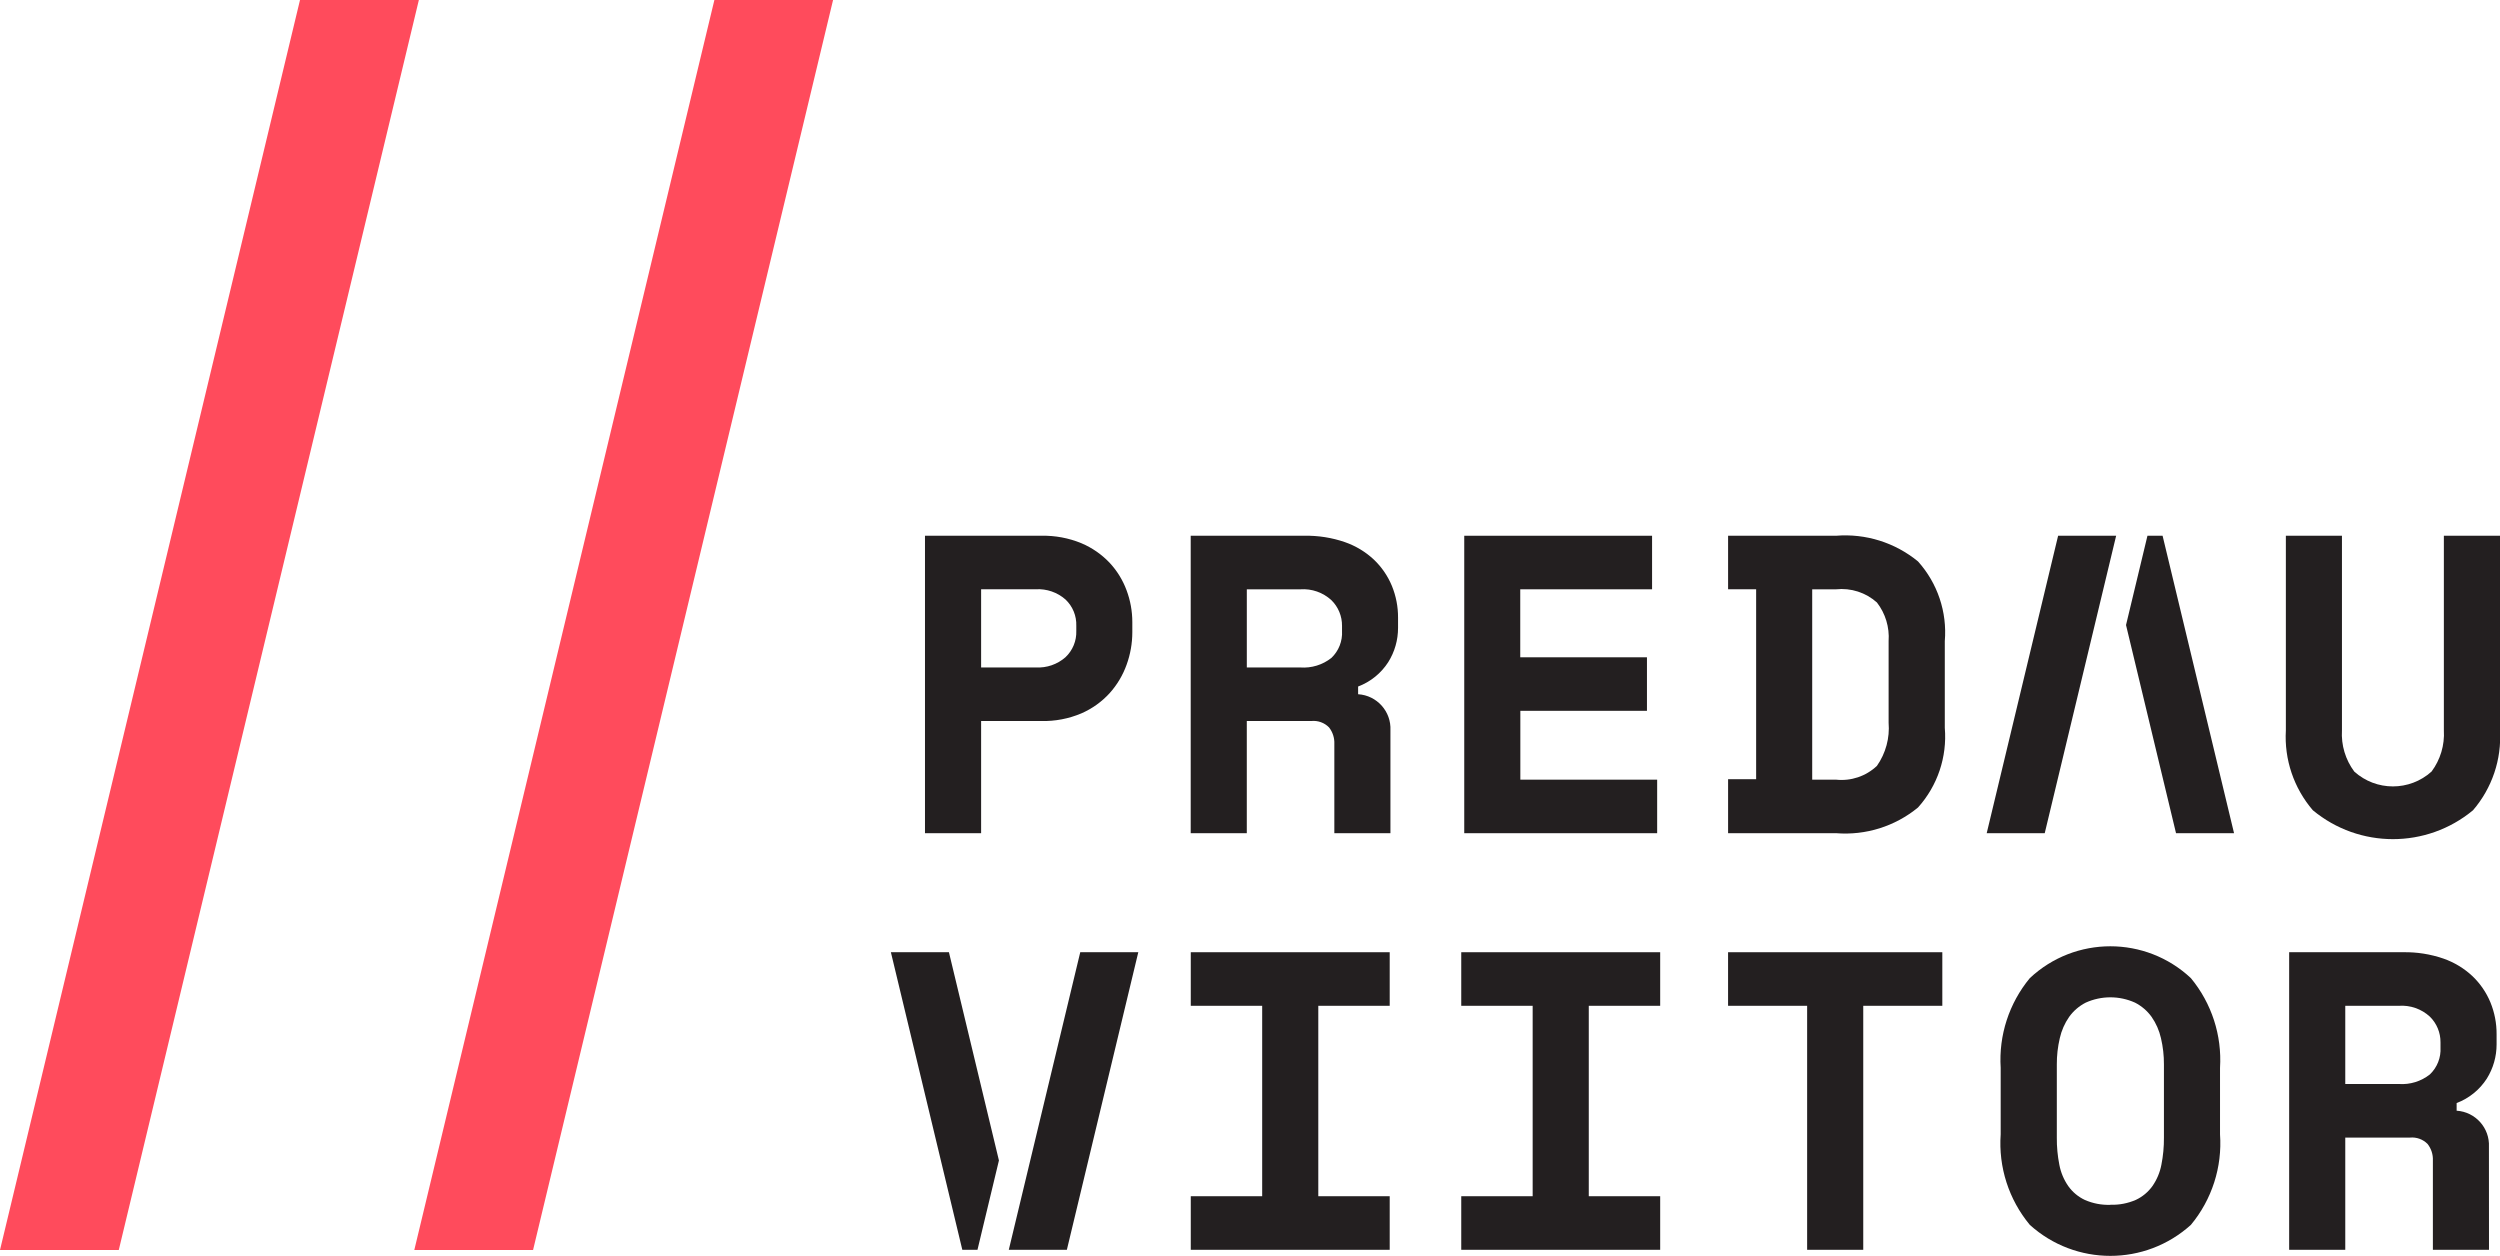
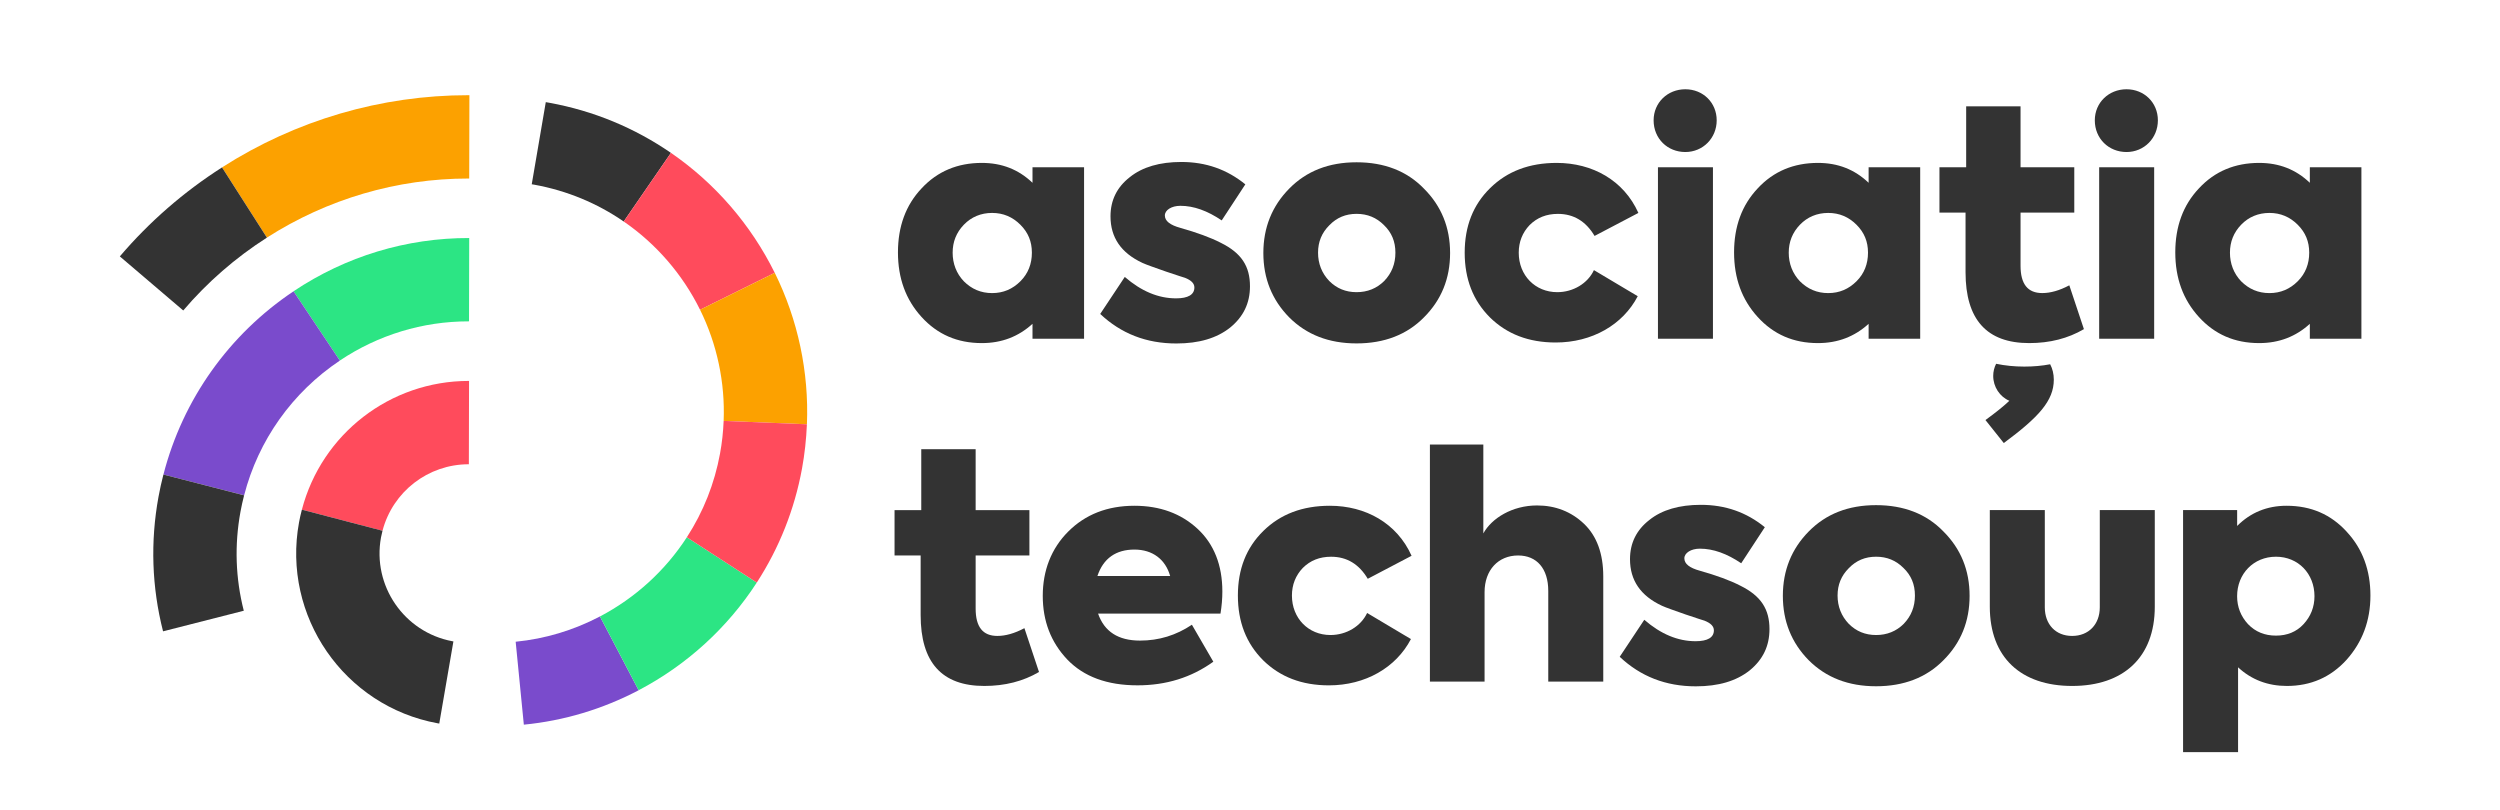
- <svg xmlns="http://www.w3.org/2000/svg" width="110" height="55.253" viewBox="0 0 110 55.253">
-   <g transform="translate(-2794 -25)">
-     <g>
-       <path d="M90.57,59.178v4.936H88.1V51.027h5.123a4.358,4.358,0,0,1,1.757.328,3.694,3.694,0,0,1,1.243.86,3.61,3.61,0,0,1,.748,1.215,3.989,3.989,0,0,1,.252,1.393v.449a4.2,4.2,0,0,1-.252,1.431,3.774,3.774,0,0,1-.748,1.252,3.668,3.668,0,0,1-1.243.888,4.256,4.256,0,0,1-1.757.336Zm0-2.356h2.411a1.821,1.821,0,0,0,1.3-.449,1.519,1.519,0,0,0,.477-1.159v-.224a1.521,1.521,0,0,0-.477-1.16,1.821,1.821,0,0,0-1.3-.449H90.57Z" transform="translate(2746.599 -2.454)" fill="#231f20" />
-       <path d="M122.2,64.114h-2.468V60.188a1.1,1.1,0,0,0-.234-.729.958.958,0,0,0-.776-.281h-2.842v4.936h-2.468V51.027h5.01a5.154,5.154,0,0,1,1.776.281,3.594,3.594,0,0,1,1.281.776,3.369,3.369,0,0,1,.785,1.149,3.632,3.632,0,0,1,.271,1.4v.448a2.826,2.826,0,0,1-.43,1.505,2.721,2.721,0,0,1-1.327,1.075V58A1.518,1.518,0,0,1,122.2,59.59Zm-6.319-7.291h2.356a1.976,1.976,0,0,0,1.365-.42,1.515,1.515,0,0,0,.468-1.187v-.224a1.561,1.561,0,0,0-.468-1.131,1.826,1.826,0,0,0-1.365-.477h-2.356Z" transform="translate(2732.979 -2.454)" fill="#231f20" />
-       <path d="M139.461,51.027h8.264v2.356h-5.8v2.992H147.5V58.73h-5.571v3.029h6.02v2.356h-8.488Z" transform="translate(2718.966 -2.454)" fill="#231f20" />
-       <path d="M164.589,51.027h4.749a5.041,5.041,0,0,1,3.608,1.131,4.663,4.663,0,0,1,1.178,3.506v3.814a4.662,4.662,0,0,1-1.178,3.505,5.039,5.039,0,0,1-3.608,1.131h-4.749V61.74h1.234V53.383h-1.234Zm4.749,10.732a2.263,2.263,0,0,0,1.8-.607,2.9,2.9,0,0,0,.514-1.9V55.664a2.489,2.489,0,0,0-.514-1.7,2.327,2.327,0,0,0-1.8-.58H168.29v8.376Z" transform="translate(2705.447 -2.454)" fill="#231f20" />
-       <path d="M227.136,51.027V59.59a4.948,4.948,0,0,1-1.187,3.515,5.52,5.52,0,0,1-7.048,0,4.949,4.949,0,0,1-1.187-3.515V51.027h2.468V59.59a2.76,2.76,0,0,0,.542,1.813,2.539,2.539,0,0,0,3.4,0,2.759,2.759,0,0,0,.542-1.813V51.027Z" transform="translate(2676.864 -2.454)" fill="#231f20" />
-       <path d="M192.364,51.027l-3.142,13.087h2.553l3.142-13.087Z" transform="translate(2692.193 -2.454)" fill="#231f20" />
-       <path d="M204.1,51.027h-.666l-.943,3.929,2.2,9.158h2.553Z" transform="translate(2685.054 -2.454)" fill="#231f20" />
-       <path d="M113.415,90.694h8.753v2.357h-3.142v8.379h3.142v2.357h-8.753V101.43h3.142V93.051h-3.142Z" transform="translate(2732.979 -23.796)" fill="#231f20" />
-       <path d="M139.174,90.694h8.753v2.357h-3.142v8.379h3.142v2.357h-8.753V101.43h3.142V93.051h-3.142Z" transform="translate(2719.121 -23.796)" fill="#231f20" />
-       <path d="M164.588,90.694h9.427v2.357h-3.479v10.736h-2.469V93.051h-3.479Z" transform="translate(2705.447 -23.796)" fill="#231f20" />
-       <path d="M190.552,95.477a5.642,5.642,0,0,1,1.281-3.947,5.18,5.18,0,0,1,7.089,0,5.644,5.644,0,0,1,1.281,3.947V98.4a5.618,5.618,0,0,1-1.281,3.984,5.284,5.284,0,0,1-7.089,0,5.616,5.616,0,0,1-1.281-3.984Zm4.826,6.023a2.59,2.59,0,0,0,1.123-.215,1.873,1.873,0,0,0,.729-.608,2.439,2.439,0,0,0,.393-.936,5.91,5.91,0,0,0,.112-1.2V95.328a4.923,4.923,0,0,0-.131-1.159,2.677,2.677,0,0,0-.411-.935,2.042,2.042,0,0,0-.73-.627,2.634,2.634,0,0,0-2.17,0,2.042,2.042,0,0,0-.729.627,2.669,2.669,0,0,0-.411.935,4.93,4.93,0,0,0-.131,1.159v3.217a5.9,5.9,0,0,0,.112,1.2,2.435,2.435,0,0,0,.393.936,1.872,1.872,0,0,0,.729.608,2.588,2.588,0,0,0,1.122.215" transform="translate(2691.478 -23.491)" fill="#231f20" />
-       <path d="M226.824,103.787h-2.469V99.859a1.1,1.1,0,0,0-.234-.729.959.959,0,0,0-.777-.28H220.5v4.938h-2.469V90.694h5.012a5.171,5.171,0,0,1,1.777.28,3.6,3.6,0,0,1,1.281.777,3.377,3.377,0,0,1,.786,1.15,3.636,3.636,0,0,1,.271,1.4v.448a2.832,2.832,0,0,1-.43,1.506,2.726,2.726,0,0,1-1.328,1.075v.337a1.519,1.519,0,0,1,1.421,1.59ZM220.5,96.492h2.357a1.975,1.975,0,0,0,1.365-.421,1.515,1.515,0,0,0,.468-1.188V94.66a1.562,1.562,0,0,0-.468-1.132,1.828,1.828,0,0,0-1.365-.477H220.5Z" transform="translate(2676.692 -23.796)" fill="#231f20" />
-       <path d="M98.637,103.787l3.143-13.093H99.226l-3.144,13.093Z" transform="translate(2742.305 -23.796)" fill="#231f20" />
-       <path d="M87.995,103.787h.667l.944-3.931-2.2-9.162H84.852Z" transform="translate(2748.347 -23.796)" fill="#231f20" />
-     </g>
-     <g>
-       <path d="M39.458,55h5.226l13.2-55H52.662Z" transform="translate(2772.771 25)" fill="#ff4b5c" />
-       <path d="M0,55H5.226L18.43,0H13.2Z" transform="translate(2794 25)" fill="#ff4b5c" />
-     </g>
-   </g>
+ <svg xmlns="http://www.w3.org/2000/svg" id="grafica" viewBox="0 0 1050 340">
+   <defs>
+     <style>.cls-1{fill:#2ce584;}.cls-2{fill:#ff4b5c;}.cls-3{fill:#7a4bcc;}.cls-4{fill:#fca100;}.cls-5{fill:#333;}</style>
+   </defs>
+   <path class="cls-5" d="M436.39,282.23c-6.66,3.92-14.35,5.87-22.97,5.87-17.88,0-26.75-9.92-26.75-29.75v-25.05h-10.96v-19.05h11.22v-25.58h22.84v25.58h22.58v19.05h-22.58v22.31c0,7.7,3,11.48,9.13,11.48,3.39,0,7.18-1.04,11.35-3.26l6.13,18.4Z" />
+   <path class="cls-5" d="M512.6,257.7h-51.41c2.61,7.57,8.48,11.35,17.62,11.35,7.96,0,15.14-2.22,21.79-6.66l9,15.53c-9.27,6.66-19.83,9.92-31.84,9.92-12.79,0-22.58-3.65-29.49-10.83-6.92-7.31-10.31-16.18-10.31-26.75s3.52-19.83,10.7-27.01c7.18-7.18,16.44-10.83,27.8-10.83,10.7,0,19.57,3.26,26.49,9.66,6.92,6.39,10.44,15.27,10.44,26.36,0,3-.26,6-.78,9.26ZM460.92,241.91h30.54c-1.96-6.92-7.31-11.09-15.01-11.09s-13.05,3.65-15.53,11.09Z" />
+   <path class="cls-5" d="M530.48,277.27c-7.05-7.05-10.57-16.05-10.57-27.14s3.52-20.1,10.7-27.14c7.18-7.05,16.44-10.57,27.93-10.57,15.01,0,28.19,7.31,34.32,21.01l-18.4,9.66c-3.65-6.13-8.74-9.26-15.4-9.26-4.83,0-8.74,1.57-11.88,4.7-3,3.13-4.57,7.05-4.57,11.61,0,9.53,6.92,16.57,16.18,16.57,6.66,0,12.79-3.65,15.4-9.26l18.4,10.96c-6.26,12.01-19.18,19.44-34.45,19.44-11.35,0-20.49-3.52-27.66-10.57Z" />
+   <path class="cls-5" d="M600.56,286.28v-99.57h22.44v37.32c3.52-6.39,12.14-11.74,22.58-11.74,7.7,0,14.35,2.61,19.7,7.7s8.09,12.53,8.09,22.05v44.24h-23.1v-38.1c0-9.4-4.83-14.88-12.66-14.88-8.35,0-14.09,6.13-14.09,15.4v37.58h-22.97Z" />
+   <path class="cls-5" d="M680.29,275.84l10.31-15.53c6.92,6,14.09,9,21.53,9,5.09,0,7.7-1.57,7.7-4.57,0-1.7-1.3-3-3.91-4.05-.39-.13-3-.91-7.96-2.61-4.83-1.7-8.22-2.87-9.92-3.65-9-4.18-13.44-10.7-13.44-19.57,0-6.79,2.74-12.27,8.09-16.44,5.35-4.31,12.66-6.39,21.66-6.39,10.31,0,19.18,3.13,26.88,9.4l-9.92,15.14c-6-4.05-11.74-6.13-17.36-6.13-3.78,0-6.52,1.83-6.52,4.05,0,2.35,2.22,4.04,6.52,5.22,6.92,1.96,12.66,4.04,16.96,6.26,8.74,4.31,12.27,9.92,12.27,18.27,0,7.05-2.74,12.79-8.35,17.36-5.61,4.44-13.05,6.66-22.58,6.66-12.66,0-23.23-4.18-31.97-12.4Z" />
+   <path class="cls-5" d="M759.63,277.27c-7.18-7.31-10.83-16.31-10.83-27.01s3.65-19.7,10.83-27.01c7.31-7.44,16.7-11.09,28.32-11.09s21.14,3.65,28.32,11.09c7.31,7.31,10.96,16.31,10.96,27.01s-3.65,19.7-10.96,27.01c-7.18,7.31-16.7,10.96-28.32,10.96s-21.01-3.65-28.32-10.96ZM799.57,262.01c3.13-3.26,4.7-7.18,4.7-11.88s-1.57-8.48-4.83-11.61c-3.13-3.13-6.92-4.7-11.48-4.7s-8.35,1.57-11.48,4.83c-3.13,3.13-4.7,6.92-4.7,11.48s1.57,8.61,4.7,11.88c3.13,3.13,6.92,4.7,11.48,4.7s8.48-1.57,11.61-4.7Z" />
+   <path class="cls-5" d="M835.72,214.24h23.1v40.84c0,7.18,4.57,12.01,11.48,12.01s11.61-4.83,11.61-12.01v-40.84h23.1v40.58c0,21.27-13.18,33.28-34.71,33.28s-34.58-12.01-34.58-33.28v-40.58Z" />
+   <path class="cls-5" d="M985.66,223.38c6.66,7.18,9.92,16.18,9.92,26.75s-3.39,19.57-10.05,27.01c-6.66,7.31-15.01,10.96-25.05,10.96-7.96,0-14.88-2.61-20.49-7.83v35.62h-23.1v-101.65h22.71v6.66c5.61-5.61,12.53-8.48,20.75-8.48,10.31,0,18.66,3.65,25.32,10.96ZM955.9,233.82c-9.4,0-16.31,7.18-16.31,16.57,0,4.57,1.57,8.48,4.57,11.74,3.13,3.26,7.05,4.83,11.74,4.83s8.61-1.57,11.61-4.83c3-3.26,4.57-7.18,4.57-11.74,0-9.4-6.79-16.57-16.18-16.57Z" />
+   <path class="cls-5" d="M433.65,70.24h21.66v72.03h-21.66v-6.26c-5.87,5.35-12.92,8.09-21.27,8.09-10.31,0-18.66-3.65-25.32-10.96s-9.92-16.31-9.92-27.14,3.26-19.83,9.92-26.88c6.66-7.18,15.14-10.7,25.32-10.7,8.35,0,15.4,2.74,21.27,8.35v-6.52ZM428.56,94.39c-3.26-3.26-7.18-4.96-11.87-4.96s-8.74,1.7-11.88,4.96-4.7,7.18-4.7,11.74,1.57,8.74,4.7,12.01c3.26,3.26,7.18,4.96,11.88,4.96s8.61-1.7,11.87-4.96,4.83-7.31,4.83-12.01-1.57-8.48-4.83-11.74Z" />
+   <path class="cls-5" d="M462.1,131.84l10.31-15.53c6.92,6,14.09,9,21.53,9,5.09,0,7.7-1.57,7.7-4.57,0-1.7-1.3-3-3.91-4.05-.39-.13-3-.91-7.96-2.61-4.83-1.7-8.22-2.87-9.92-3.65-9-4.18-13.44-10.7-13.44-19.57,0-6.79,2.74-12.27,8.09-16.44,5.35-4.31,12.66-6.39,21.66-6.39,10.31,0,19.18,3.13,26.88,9.4l-9.92,15.14c-6-4.05-11.74-6.13-17.36-6.13-3.78,0-6.52,1.83-6.52,4.05,0,2.35,2.22,4.04,6.52,5.22,6.92,1.96,12.66,4.04,16.96,6.26,8.74,4.31,12.27,9.92,12.27,18.27,0,7.05-2.74,12.79-8.35,17.36-5.61,4.44-13.05,6.66-22.58,6.66-12.66,0-23.23-4.18-31.97-12.4Z" />
+   <path class="cls-5" d="M541.44,133.27c-7.18-7.31-10.83-16.31-10.83-27.01s3.65-19.7,10.83-27.01c7.31-7.44,16.7-11.09,28.32-11.09s21.14,3.65,28.32,11.09c7.31,7.31,10.96,16.31,10.96,27.01s-3.65,19.7-10.96,27.01c-7.18,7.31-16.7,10.96-28.32,10.96s-21.01-3.65-28.32-10.96ZM581.37,118.01c3.13-3.26,4.7-7.18,4.7-11.88s-1.57-8.48-4.83-11.61c-3.13-3.13-6.92-4.7-11.48-4.7s-8.35,1.57-11.48,4.83c-3.13,3.13-4.7,6.92-4.7,11.48s1.57,8.61,4.7,11.88c3.13,3.13,6.92,4.7,11.48,4.7s8.48-1.57,11.61-4.7Z" />
+   <path class="cls-5" d="M625.74,133.27c-7.05-7.05-10.57-16.05-10.57-27.14s3.52-20.1,10.7-27.14c7.18-7.05,16.44-10.57,27.93-10.57,15.01,0,28.19,7.31,34.32,21.01l-18.4,9.66c-3.65-6.13-8.74-9.26-15.4-9.26-4.83,0-8.74,1.57-11.88,4.7-3,3.13-4.57,7.05-4.57,11.61,0,9.53,6.92,16.57,16.18,16.57,6.66,0,12.79-3.65,15.4-9.26l18.4,10.96c-6.26,12.01-19.18,19.44-34.45,19.44-11.35,0-20.49-3.52-27.66-10.57Z" />
+   <path class="cls-5" d="M694.52,50.54c0-7.44,5.87-13.05,13.31-13.05s13.18,5.61,13.18,13.05-5.74,13.31-13.18,13.31-13.31-5.61-13.31-13.31ZM719.44,142.28h-23.1v-72.03h23.1v72.03Z" />
+   <path class="cls-5" d="M784.82,70.24h21.66v72.03h-21.66v-6.26c-5.87,5.35-12.92,8.09-21.27,8.09-10.31,0-18.66-3.65-25.32-10.96-6.66-7.31-9.92-16.31-9.92-27.14s3.26-19.83,9.92-26.88c6.65-7.18,15.14-10.7,25.32-10.7,8.35,0,15.4,2.74,21.27,8.35v-6.52ZM779.73,94.39c-3.26-3.26-7.18-4.96-11.88-4.96s-8.74,1.7-11.88,4.96c-3.13,3.26-4.7,7.18-4.7,11.74s1.57,8.74,4.7,12.01c3.26,3.26,7.18,4.96,11.88,4.96s8.61-1.7,11.88-4.96,4.83-7.31,4.83-12.01-1.57-8.48-4.83-11.74Z" />
+   <path class="cls-5" d="M879.82,50.54c0-7.44,5.87-13.05,13.31-13.05s13.18,5.61,13.18,13.05-5.74,13.31-13.18,13.31-13.31-5.61-13.31-13.31ZM904.75,142.28h-23.1v-72.03h23.1v72.03Z" />
+   <path class="cls-5" d="M970.13,70.24h21.66v72.03h-21.66v-6.26c-5.87,5.35-12.92,8.09-21.27,8.09-10.31,0-18.66-3.65-25.32-10.96-6.66-7.31-9.92-16.31-9.92-27.14s3.26-19.83,9.92-26.88c6.66-7.18,15.14-10.7,25.32-10.7,8.35,0,15.4,2.74,21.27,8.35v-6.52ZM965.04,94.39c-3.26-3.26-7.18-4.96-11.88-4.96s-8.74,1.7-11.88,4.96-4.7,7.18-4.7,11.74,1.57,8.74,4.7,12.01c3.26,3.26,7.18,4.96,11.88,4.96s8.61-1.7,11.88-4.96c3.26-3.26,4.83-7.31,4.83-12.01s-1.57-8.48-4.83-11.74Z" />
+   <path class="cls-5" d="M875.25,138.23c-6.66,3.92-14.35,5.87-22.97,5.87-17.88,0-26.75-9.92-26.75-29.75v-25.05h-10.96v-19.05h11.22v-25.58h22.84v25.58h22.57v19.05h-22.57v22.31c0,7.7,3,11.48,9.13,11.48,3.39,0,7.18-1.04,11.35-3.26l6.13,18.4ZM850.2,153.97c-4.1,0-8.05-.4-11.83-1.18-.78,1.54-1.22,3.27-1.22,5.1,0,4.57,2.74,8.74,6.79,10.44-2.35,2.22-5.74,4.96-10.05,8.09l7.7,9.66c14.62-10.83,21.01-17.75,21.01-26.62,0-2.44-.56-4.61-1.53-6.47-3.36.65-6.98.98-10.87.98Z" />
+   <path class="cls-2" d="M160.65,222.93l-33.86-8.87c8.34-31.86,37.13-54.07,70.04-54.07h.17l-.08,35h-.09c-17,0-31.87,11.48-36.18,27.94Z" />
+   <path class="cls-5" d="M184.73,303.93c-.33-.05-.63-.1-.93-.15-39.29-7.2-65.42-45.05-58.21-84.37.31-1.7.7-3.45,1.2-5.35l33.86,8.86c-.27,1.04-.48,1.96-.63,2.79-3.72,20.27,9.7,39.79,29.92,43.6.17.03.33.05.49.08l-5.94,34.49.25.04ZM190.1,269.35s.02,0,.03,0h-.03Z" />
+   <path class="cls-1" d="M142.72,151.44l-19.45-29.1c21.98-14.69,47.45-22.42,73.8-22.37l-.08,35c-.08,0-.15,0-.23,0-19.25,0-37.92,5.69-54.04,16.46Z" />
+   <path class="cls-3" d="M102.53,208.04l-33.89-8.73c8.12-31.5,27.52-58.83,54.64-76.96l19.45,29.1c-19.96,13.34-34.23,33.44-40.2,56.6Z" />
+   <path class="cls-5" d="M68.48,265.14c-4.73-18.56-5.37-37.59-1.9-56.54.57-3.08,1.25-6.21,2.05-9.29l33.89,8.74c-.59,2.29-1.1,4.6-1.52,6.87-2.56,13.96-2.09,27.95,1.39,41.59l-33.92,8.65Z" />
+   <path class="cls-4" d="M112.1,99.79l-18.85-29.49c31.03-19.84,66.8-30.32,103.45-30.32.15,0,.3,0,.45,0l-.08,35c-.12,0-.24,0-.37,0-29.96,0-59.2,8.58-84.59,24.81Z" />
+   <path class="cls-5" d="M76.96,130.4l-26.63-22.71c12.37-14.51,26.81-27.08,42.92-37.38l18.85,29.49c-13.19,8.44-25.02,18.73-35.15,30.61Z" />
+   <path class="cls-3" d="M220.01,304.36l-3.43-34.83c12.36-1.22,24.27-4.79,35.4-10.62l16.25,31c-15.13,7.93-31.36,12.8-48.22,14.45Z" />
+   <path class="cls-5" d="M261.96,93.03c-11.27-7.75-23.87-12.95-37.45-15.44-.21-.04-.41-.07-.61-.1l-.57-.09,5.9-34.5.39.07c.4.07.8.13,1.2.21,18.45,3.38,35.6,10.46,50.97,21.03l-19.84,28.83Z" />
+   <path class="cls-1" d="M268.23,289.91l-16.25-31c14.82-7.77,27.44-19.27,36.49-33.25l29.38,19.02c-12.32,19.03-29.48,34.66-49.62,45.22Z" />
+   <path class="cls-2" d="M294.02,130.09c-7.35-14.88-18.44-27.69-32.06-37.06l19.84-28.83c18.53,12.75,33.6,30.17,43.59,50.39l-31.38,15.51Z" />
+   <path class="cls-4" d="M338.9,178.2l-34.97-1.42c.65-16.1-2.77-32.25-9.91-46.69l31.38-15.51c9.73,19.68,14.4,41.68,13.51,63.62Z" />
+   <path class="cls-2" d="M317.85,244.68l-29.38-19.02c6.95-10.73,11.64-22.57,13.95-35.19.81-4.42,1.32-9.03,1.51-13.69l34.97,1.42c-.26,6.3-.95,12.55-2.05,18.58-3.15,17.17-9.54,33.29-19,47.9Z" />
</svg>
